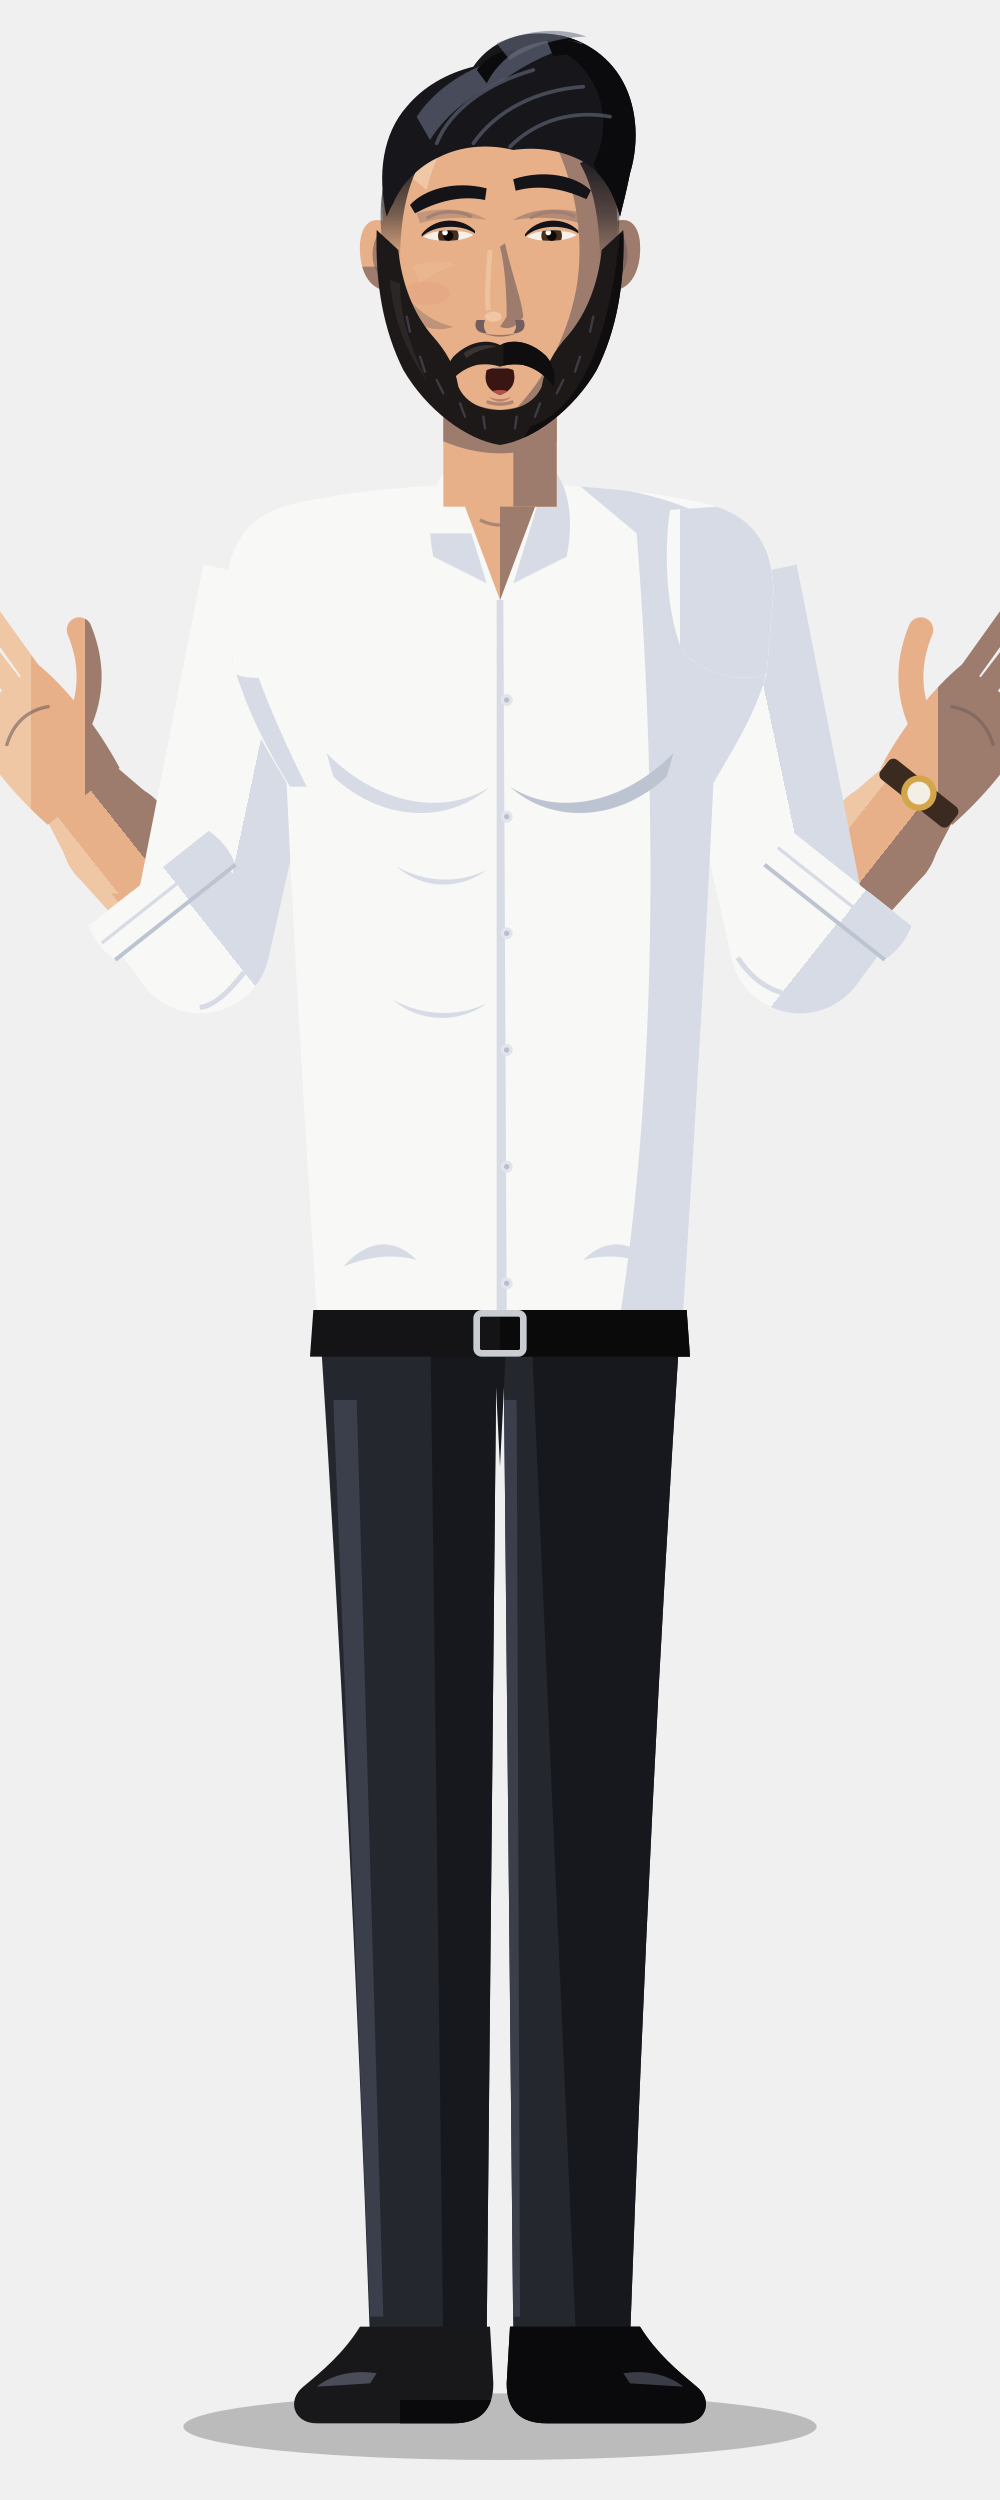
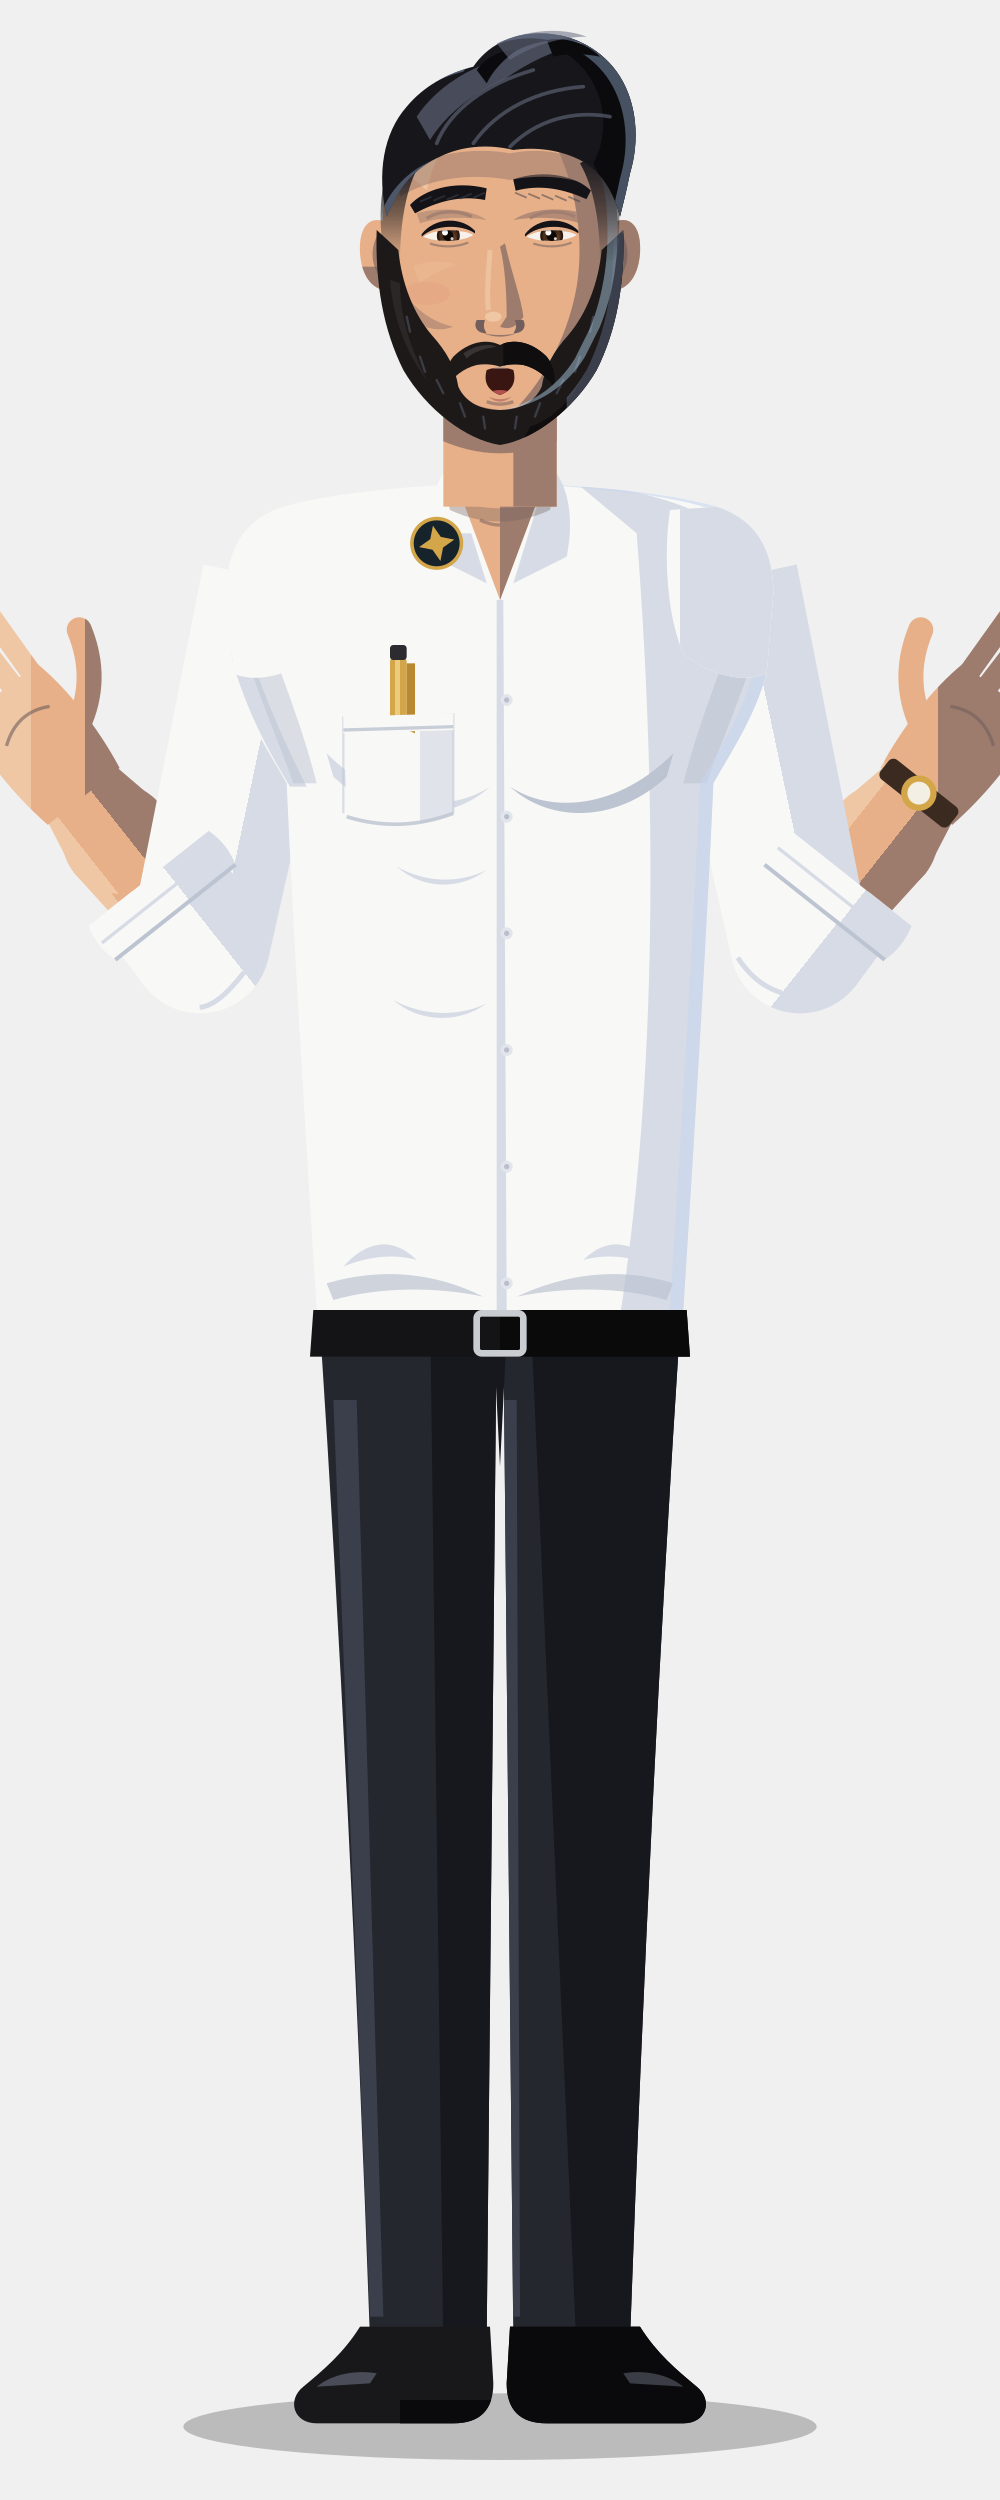
<svg xmlns="http://www.w3.org/2000/svg" viewBox="0 0 600 1500" width="600" height="1500">
  <defs>
    <linearGradient id="fade" x1="0" y1="0" x2="0" y2="1">
      <stop offset="0" stop-color="#16161b" stop-opacity="1" />
      <stop offset="0.55" stop-color="#16161b" stop-opacity="0.55" />
      <stop offset="1" stop-color="#16161b" stop-opacity="0" />
    </linearGradient>
    <clipPath id="c1">
      <path d="M192,796 L298,796 L292,1404 L222,1404 C214,1180 204,980 192,796 Z" />
    </clipPath>
    <clipPath id="c2">
      <path d="M216,1396 L294,1396 L296,1430 C296,1446 288,1454 272,1454 L190,1454 C176,1454 172,1440 182,1432 C194,1422 206,1412 216,1396 Z" />
    </clipPath>
    <clipPath id="c3">
      <path d="M 408,796 L 302,796 L 308,1404 L 378,1404 C 386,1180 396,980 408,796 Z" />
    </clipPath>
    <clipPath id="c4">
      <path d="M 384,1396 L 306,1396 L 304,1430 C 304,1446 312,1454 328,1454 L 410,1454 C 424,1454 428,1440 418,1432 C 406,1422 394,1412 384,1396 Z" />
    </clipPath>
    <linearGradient id="g5" gradientUnits="userSpaceOnUse" x1="54.6" y1="535.0" x2="104.8" y2="495.2">
      <stop offset="0" stop-color="#efc7a4" />
      <stop offset="0.14" stop-color="#efc7a4" />
      <stop offset="0.14" stop-color="#e7b089" />
      <stop offset="0.6" stop-color="#e7b089" />
      <stop offset="0.6" stop-color="#9d7c6e" />
      <stop offset="1" stop-color="#9d7c6e" />
    </linearGradient>
    <linearGradient id="g6" gradientUnits="userSpaceOnUse" x1="31.2" y1="498.2" x2="74.4" y2="464.0">
      <stop offset="0" stop-color="#efc7a4" />
      <stop offset="0.14" stop-color="#efc7a4" />
      <stop offset="0.14" stop-color="#e7b089" />
      <stop offset="0.6" stop-color="#e7b089" />
      <stop offset="0.6" stop-color="#9d7c6e" />
      <stop offset="1" stop-color="#9d7c6e" />
    </linearGradient>
    <linearGradient id="g7" gradientUnits="userSpaceOnUse" x1="100.4" y1="448.0" x2="185.6" y2="466.0">
      <stop offset="0" stop-color="#f8f8f6" />
      <stop offset="0.62" stop-color="#f8f8f6" />
      <stop offset="0.62" stop-color="#d6dbe5" />
      <stop offset="1" stop-color="#d6dbe5" />
    </linearGradient>
    <linearGradient id="g8" gradientUnits="userSpaceOnUse" x1="76.1" y1="577.4" x2="141.1" y2="525.8">
      <stop offset="0" stop-color="#f8f8f6" />
      <stop offset="0.62" stop-color="#f8f8f6" />
      <stop offset="0.62" stop-color="#d6dbe5" />
      <stop offset="1" stop-color="#d6dbe5" />
    </linearGradient>
    <linearGradient id="g9" gradientUnits="userSpaceOnUse" x1="61.1" y1="565.8" x2="133.3" y2="508.6">
      <stop offset="0" stop-color="#f8f8f6" />
      <stop offset="0.62" stop-color="#f8f8f6" />
      <stop offset="0.62" stop-color="#d6dbe5" />
      <stop offset="1" stop-color="#d6dbe5" />
    </linearGradient>
    <linearGradient id="g10" gradientUnits="userSpaceOnUse" x1="22.0" y1="17.4" x2="-22.0" y2="-17.4">
      <stop offset="0" stop-color="#efc7a4" />
      <stop offset="0.14" stop-color="#efc7a4" />
      <stop offset="0.14" stop-color="#e7b089" />
      <stop offset="0.6" stop-color="#e7b089" />
      <stop offset="0.6" stop-color="#9d7c6e" />
      <stop offset="1" stop-color="#9d7c6e" />
    </linearGradient>
    <linearGradient id="g11" gradientUnits="userSpaceOnUse" x1="495.2" y1="495.2" x2="545.4" y2="535.0">
      <stop offset="0" stop-color="#efc7a4" />
      <stop offset="0.14" stop-color="#efc7a4" />
      <stop offset="0.14" stop-color="#e7b089" />
      <stop offset="0.6" stop-color="#e7b089" />
      <stop offset="0.6" stop-color="#9d7c6e" />
      <stop offset="1" stop-color="#9d7c6e" />
    </linearGradient>
    <linearGradient id="g12" gradientUnits="userSpaceOnUse" x1="525.6" y1="464.0" x2="568.8" y2="498.2">
      <stop offset="0" stop-color="#efc7a4" />
      <stop offset="0.14" stop-color="#efc7a4" />
      <stop offset="0.14" stop-color="#e7b089" />
      <stop offset="0.6" stop-color="#e7b089" />
      <stop offset="0.6" stop-color="#9d7c6e" />
      <stop offset="1" stop-color="#9d7c6e" />
    </linearGradient>
    <linearGradient id="g13" gradientUnits="userSpaceOnUse" x1="414.4" y1="466.0" x2="499.6" y2="448.0">
      <stop offset="0" stop-color="#f8f8f6" />
      <stop offset="0.62" stop-color="#f8f8f6" />
      <stop offset="0.62" stop-color="#d6dbe5" />
      <stop offset="1" stop-color="#d6dbe5" />
    </linearGradient>
    <linearGradient id="g14" gradientUnits="userSpaceOnUse" x1="458.9" y1="525.8" x2="523.9" y2="577.4">
      <stop offset="0" stop-color="#f8f8f6" />
      <stop offset="0.62" stop-color="#f8f8f6" />
      <stop offset="0.62" stop-color="#d6dbe5" />
      <stop offset="1" stop-color="#d6dbe5" />
    </linearGradient>
    <linearGradient id="g15" gradientUnits="userSpaceOnUse" x1="466.7" y1="508.6" x2="538.9" y2="565.8">
      <stop offset="0" stop-color="#f8f8f6" />
      <stop offset="0.62" stop-color="#f8f8f6" />
      <stop offset="0.62" stop-color="#d6dbe5" />
      <stop offset="1" stop-color="#d6dbe5" />
    </linearGradient>
    <linearGradient id="g16" gradientUnits="userSpaceOnUse" x1="-22.0" y1="-17.4" x2="22.0" y2="17.4">
      <stop offset="0" stop-color="#efc7a4" />
      <stop offset="0.14" stop-color="#efc7a4" />
      <stop offset="0.14" stop-color="#e7b089" />
      <stop offset="0.6" stop-color="#e7b089" />
      <stop offset="0.6" stop-color="#9d7c6e" />
      <stop offset="1" stop-color="#9d7c6e" />
    </linearGradient>
    <clipPath id="c17">
      <path d="M300,290 C268,290 204,294 170,304 C146,312 136,330 136,356 L140,404 C148,432 162,452 172,470 C176,560 182,660 190,786 L410,786 C418,660 424,560 428,470 C438,452 452,432 460,404 L464,356 C464,330 454,312 430,304 C396,294 332,290 300,290 Z" />
    </clipPath>
    <clipPath id="c18">
      <path d="M276,296 L324,296 L300,360 Z" />
    </clipPath>
    <clipPath id="c19">
      <path d="M266,284 C258,296 256,314 260,334 L292,350 L276,298 Z" />
    </clipPath>
    <clipPath id="c20">
      <path d="M 334,284 C 342,296 344,314 340,334 L 308,350 L 324,298 Z" />
    </clipPath>
    <clipPath id="c21">
+       <path d="M300,290 C268,290 204,294 170,304 C146,312 136,330 136,356 L140,404 C148,432 162,452 172,470 C176,560 182,660 190,786 L410,786 C418,660 424,560 428,470 C438,452 452,432 460,404 L464,356 C464,330 454,312 430,304 C396,294 332,290 300,290 Z" />
+     </clipPath>
+     <clipPath id="c22">
      <path d="M188,786 L412,786 L414,814 L186,814 Z" />
    </clipPath>
-     <clipPath id="c22">
+     <clipPath id="c23">
      <path d="M170,304 C146,312 136,330 136,356 L140,404 C152,410 174,406 190,392 C200,370 202,332 198,306 Z" />
    </clipPath>
-     <clipPath id="c23">
+     <clipPath id="c24">
      <path d="M 430,304 C 454,312 464,330 464,356 L 460,404 C 448,410 426,406 410,392 C 400,370 398,332 402,306 Z" />
    </clipPath>
-     <clipPath id="c24">
+     <clipPath id="c25">
      <path d="M233,134 C222,128 215,136 216,152 C217,166 224,176 236,174 Z" />
    </clipPath>
-     <clipPath id="c25">
+     <clipPath id="c26">
      <path d="M 367,134 C 378,128 385,136 384,152 C 383,166 376,176 364,174 Z" />
    </clipPath>
-     <clipPath id="c26">
+     <clipPath id="c27">
      <path d="M266,220 L266,304 L334,304 L334,220 Z" />
    </clipPath>
-     <clipPath id="c27">
+     <clipPath id="c28">
      <path d="M300,64 C341,64 369,88 370,126 C372,152 368,176 360,196 L351,214 C340,232 322,244 300,246 C278,244 260,232 249,214 L240,196 C232,176 228,152 230,126 C231,88 259,64 300,64 Z" />
    </clipPath>
-     <clipPath id="c28">
+     <clipPath id="c29">
      <path d="M254,142 C261,137 277,137 284,141 C277,145.5 261,145.5 254,142 Z" />
    </clipPath>
-     <clipPath id="c29">
+     <clipPath id="c30">
      <path d="M316,142 C323,137 339,137 346,141 C339,145.5 323,145.5 316,142 Z" />
    </clipPath>
-     <clipPath id="c30">
+     <clipPath id="c31">
      <path d="M226,138 C225,170 230,198 242,222 C256,246 280,264 300,267 C320,264 344,246 358,222 C370,198 375,170 374,138 L361,150 C359,170 352,188 341,201 C332,211 327,220 325,232 C321,241 312,246 300,246 C288,246 279,241 275,232 C273,220 268,211 259,201 C248,188 241,170 239,150 Z" />
    </clipPath>
-     <clipPath id="c31">
+     <clipPath id="c32">
      <path d="M272,214 C281,205 292,203 300,207 C308,203 319,205 328,214 C332,219 334,226 332,232 C328,226 322,221 314,219 C308,218 303,219 300,220 C297,219 292,218 286,219 C278,221 272,226 268,232 C266,226 268,219 272,214 Z" />
    </clipPath>
-     <clipPath id="c32">
+     <clipPath id="c33">
      <path d="M292,222 Q300,219 308,222 Q311,233 300,237 Q289,233 292,222 Z" />
    </clipPath>
-     <clipPath id="c33">
+     <clipPath id="c34">
+       <path d="M300,64 C341,64 369,88 370,126 C372,152 368,176 360,196 L351,214 C340,232 322,244 300,246 C278,244 260,232 249,214 L240,196 C232,176 228,152 230,126 C231,88 259,64 300,64 Z" />
+     </clipPath>
+     <clipPath id="c35">
+       <path d="M226,138 C225,170 230,198 242,222 C256,246 280,264 300,267 C320,264 344,246 358,222 C370,198 375,170 374,138 L361,150 C359,170 352,188 341,201 C332,211 327,220 325,232 C321,241 312,246 300,246 C288,246 279,241 275,232 C273,220 268,211 259,201 C248,188 241,170 239,150 Z" />
+     </clipPath>
+     <clipPath id="c36">
+       <rect x="340" y="0" width="600" height="1500" />
+     </clipPath>
+     <clipPath id="c37">
+       <path d="M232,130 C226,104 230,80 244,64 C254,52 268,44 284,40 C292,28 306,20 324,20 C344,20 362,30 372,46 C382,62 384,84 378,104 C376,114 374,122 372,130 C368,114 360,102 348,96 C336,90 322,88 308,90 C292,86 276,88 264,94 C250,100 240,112 236,122 C234,125 233,128 232,130 Z" />
+     </clipPath>
+     <clipPath id="c38">
      <path d="M232,130 C226,104 230,80 244,64 C254,52 268,44 284,40 C292,28 306,20 324,20 C344,20 362,30 372,46 C382,62 384,84 378,104 C376,114 374,122 372,130 C368,114 360,102 348,96 C336,90 322,88 308,90 C292,86 276,88 264,94 C250,100 240,112 236,122 C234,125 233,128 232,130 Z" />
    </clipPath>
  </defs>
  <ellipse cx="300" cy="1456" rx="190" ry="20" fill="#000" opacity="0.22" />
  <path d="M192,796 L298,796 L292,1404 L222,1404 C214,1180 204,980 192,796 Z" fill="#24272e" />
  <g clip-path="url(#c1)">
    <path d="M258,780 L304,780 L300,1412 L266,1412 Z" fill="#16181d" />
    <path d="M200,840 L214,840 L230,1390 L222,1390 Z" fill="#3a3f4b" />
  </g>
  <path d="M216,1396 L294,1396 L296,1430 C296,1446 288,1454 272,1454 L190,1454 C176,1454 172,1440 182,1432 C194,1422 206,1412 216,1396 Z" fill="#18181b" />
  <g clip-path="url(#c2)">
    <path d="M240,1440 L300,1440 L300,1460 L240,1460 Z" fill="#0a0a0c" />
    <path d="M190,1432 C200,1424 214,1422 226,1424 L222,1430 Z" fill="#4a4d58" />
  </g>
  <path d="M 408,796 L 302,796 L 308,1404 L 378,1404 C 386,1180 396,980 408,796 Z" fill="#24272e" />
  <g clip-path="url(#c3)">
    <path d="M318,780 L420,780 L420,1412 L346,1412 Z" fill="#16181d" />
    <path d="M 310,840 L 302,840 L 306,1390 L 312,1390 Z" fill="#3a3f4b" />
  </g>
  <path d="M 384,1396 L 306,1396 L 304,1430 C 304,1446 312,1454 328,1454 L 410,1454 C 424,1454 428,1440 418,1432 C 406,1422 394,1412 384,1396 Z" fill="#18181b" />
  <g clip-path="url(#c4)">
    <path d="M300,1380 L440,1380 L440,1460 L300,1460 Z" fill="#0a0a0c" />
    <path d="M 410,1432 C 400,1424 386,1422 374,1424 L 378,1430 Z" fill="#3a3d46" />
  </g>
  <path d="M296,800 L300,880 L304,800 Z" fill="#16181d" />
  <path d="M64.8,546.2 L44.4,523.7 L96.2,482.7 L113.4,507.8 Z" fill="url(#g5)" />
  <circle cx="70.3" cy="503.2" r="33.0" fill="url(#g6)" />
  <path d="M44.4,523.7 L18.1,472.7 L52.6,445.4 L96.2,482.7 Z" fill="url(#g6)" />
  <path d="M122.0,338.7 L78.9,557.3 L161.1,574.7 L210.0,357.3 Z" fill="url(#g7)" />
  <circle cx="120.0" cy="566.0" r="42.0" fill="url(#g8)" />
  <path d="M87.1,592.1 L65.1,562.6 L129.3,511.8 L152.9,539.9 Z" fill="url(#g8)" />
  <path d="M141.3,518.8 Q136.4,506.2 125.2,498.5 L53.1,555.6 Q58.0,568.2 69.2,575.9 Z" fill="url(#g9)" />
  <path d="M141.3,518.8 L69.2,575.9" stroke="#bcc3d1" stroke-width="2.4" />
  <path d="M133.3,508.6 L61.1,565.8" stroke="#d6dbe5" stroke-width="2" />
  <path d="M119.8,604.4 q11.0,-0.7 26.7,-21.1" fill="none" stroke="#d6dbe5" stroke-width="3" />
  <g transform="translate(44.0,470.0) rotate(141.6)">
    <g transform="scale(1.25,1.25)">
      <path d="M-22,-8 C-26,14 -26,38 -22,56 L22,56 C26,38 26,14 22,-8 Z" fill="url(#g10)" />
      <path d="M-17,52 L-19.0,92" stroke="url(#g10)" stroke-width="10" stroke-linecap="round" />
      <path d="M-6,52 L-6.7,100" stroke="url(#g10)" stroke-width="10.5" stroke-linecap="round" />
      <path d="M6,52 L6.7,98" stroke="url(#g10)" stroke-width="10.5" stroke-linecap="round" />
      <path d="M17,52 L19.0,90" stroke="url(#g10)" stroke-width="9.5" stroke-linecap="round" />
      <path d="M-22,22 C-36,30 -44,42 -48,56" stroke="url(#g10)" stroke-width="12" stroke-linecap="round" fill="none" />
      <path d="M-14,36 Q0,44 14,34" fill="none" stroke="#725e5c" stroke-width="1.6" opacity="0.6" />
    </g>
  </g>
  <path d="M486.6,507.8 L503.8,482.7 L555.6,523.7 L535.2,546.2 Z" fill="url(#g11)" />
  <circle cx="529.7" cy="503.2" r="33.0" fill="url(#g12)" />
  <path d="M503.8,482.7 L547.4,445.4 L581.9,472.7 L555.6,523.7 Z" fill="url(#g12)" />
  <path d="M390.0,357.3 L438.9,574.7 L521.1,557.3 L478.0,338.7 Z" fill="url(#g13)" />
  <circle cx="480.0" cy="566.0" r="42.0" fill="url(#g14)" />
  <path d="M447.1,539.9 L470.7,511.8 L534.9,562.6 L512.9,592.1 Z" fill="url(#g14)" />
  <path d="M530.8,575.9 Q542.0,568.2 546.9,555.6 L474.8,498.5 Q463.6,506.2 458.7,518.8 Z" fill="url(#g15)" />
  <path d="M530.8,575.9 L458.7,518.8" stroke="#bcc3d1" stroke-width="2.4" />
  <path d="M538.9,565.8 L466.7,508.6" stroke="#d6dbe5" stroke-width="2" />
  <path d="M442.6,574.6 q11.0,16.7 26.7,21.1" fill="none" stroke="#d6dbe5" stroke-width="3" />
  <g transform="translate(556.0,470.0) rotate(-141.6)">
    <g transform="scale(-1.25,1.25)">
      <path d="M-22,-8 C-26,14 -26,38 -22,56 L22,56 C26,38 26,14 22,-8 Z" fill="url(#g16)" />
      <path d="M-17,52 L-19.0,92" stroke="url(#g16)" stroke-width="10" stroke-linecap="round" />
      <path d="M-6,52 L-6.7,100" stroke="url(#g16)" stroke-width="10.5" stroke-linecap="round" />
      <path d="M6,52 L6.7,98" stroke="url(#g16)" stroke-width="10.5" stroke-linecap="round" />
      <path d="M17,52 L19.0,90" stroke="url(#g16)" stroke-width="9.5" stroke-linecap="round" />
      <path d="M-22,22 C-36,30 -44,42 -48,56" stroke="url(#g16)" stroke-width="12" stroke-linecap="round" fill="none" />
      <path d="M-14,36 Q0,44 14,34" fill="none" stroke="#725e5c" stroke-width="1.6" opacity="0.6" />
      <rect x="-21" y="-12" width="42" height="12" rx="3" fill="#3a2a20" />
      <circle cx="0" cy="-6" r="8.5" fill="#d4a64a" />
      <circle cx="0" cy="-6" r="5.5" fill="#f4efe4" />
    </g>
  </g>
  <path d="M300,290 C268,290 204,294 170,304 C146,312 136,330 136,356 L140,404 C148,432 162,452 172,470 C176,560 182,660 190,786 L410,786 C418,660 424,560 428,470 C438,452 452,432 460,404 L464,356 C464,330 454,312 430,304 C396,294 332,290 300,290 Z" fill="#f8f8f6" />
  <g clip-path="url(#c17)">
    <path d="M346,290 C406,296 466,316 464,374 C460,422 444,450 430,474 L414,790 L372,790 C392,660 396,500 382,320 Z" fill="#d6dbe5" />
    <path d="M138,392 C148,428 162,452 174,472 L184,472 C172,448 160,422 150,392 Z" fill="#d6dbe5" />
  </g>
  <path d="M196,452 C230,486 270,488 294,472 C270,494 230,494 200,466 Z" fill="#d6dbe5" />
  <path d="M404,452 C370,486 330,488 306,472 C330,494 370,494 400,466 Z" fill="#bcc3d1" />
  <path d="M236,600 C254,610 276,610 292,602 C276,614 252,614 236,600 Z" fill="#d6dbe5" />
  <path d="M206,760 C220,744 236,742 250,756 C236,752 220,754 206,760 Z" fill="#d6dbe5" />
  <path d="M350,756 C364,742 380,744 394,760 C380,754 364,752 350,756 Z" fill="#d6dbe5" />
  <path d="M238,520 C256,530 276,530 292,522 C276,534 254,534 238,520 Z" fill="#d6dbe5" />
  <path d="M276,296 L324,296 L300,360 Z" fill="#e7b089" />
  <g clip-path="url(#c18)">
    <path d="M300,290 L330,290 L300,364 Z" fill="#9d7c6e" />
  </g>
  <path d="M288,312 Q300,318 312,312" fill="none" stroke="#9d7c6e" stroke-width="2" opacity="0.8" />
  <path d="M266,284 C258,296 256,314 260,334 L292,350 L276,298 Z" fill="#f8f8f6" />
  <g clip-path="url(#c19)">
    <path d="M256,320 L292,320 L292,352 L256,352 Z" fill="#d6dbe5" />
  </g>
  <path d="M 334,284 C 342,296 344,314 340,334 L 308,350 L 324,298 Z" fill="#f8f8f6" />
  <g clip-path="url(#c20)">
    <path d="M 334,284 C 342,296 344,314 340,334 L 308,350 L 324,298 Z" fill="#d6dbe5" />
  </g>
  <path d="M268,286 Q300,280 332,286 L326,292 Q300,288 274,292 Z" fill="#d6dbe5" />
  <path d="M298,360 L302,360 L304,786 L298,786 Z" fill="#d6dbe5" />
  <circle cx="304" cy="420" r="3.6" fill="#e2e5eb" />
  <circle cx="304" cy="420" r="1.6" fill="#b9bfcb" />
  <circle cx="304" cy="490" r="3.6" fill="#e2e5eb" />
  <circle cx="304" cy="490" r="1.6" fill="#b9bfcb" />
  <circle cx="304" cy="560" r="3.6" fill="#e2e5eb" />
  <circle cx="304" cy="560" r="1.6" fill="#b9bfcb" />
  <circle cx="304" cy="630" r="3.6" fill="#e2e5eb" />
  <circle cx="304" cy="630" r="1.6" fill="#b9bfcb" />
  <circle cx="304" cy="700" r="3.6" fill="#e2e5eb" />
  <circle cx="304" cy="700" r="1.6" fill="#b9bfcb" />
  <circle cx="304" cy="770" r="3.6" fill="#e2e5eb" />
  <circle cx="304" cy="770" r="1.6" fill="#b9bfcb" />
+   <path d="M150,400 C160,430 170,452 176,470 L190,470 C184,446 176,424 168,402 Z" fill="#bcc3d1" opacity="0.5" />
+   <path d="M 450,400 C 440,430 430,452 424,470 L 410,470 C 416,446 424,424 432,402 Z" fill="#bcc3d1" opacity="0.6" />
+   <path d="M196,770 C230,760 262,764 290,778 C262,772 228,772 200,780 Z" fill="#bcc3d1" opacity="0.7" />
+   <path d="M310,778 C340,764 372,760 404,770 L400,780 C372,772 340,772 310,778 Z" fill="#bcc3d1" opacity="0.7" />
+   <path d="M268,298 Q300,312 332,298 L330,306 Q300,320 270,306 Z" fill="#725e5c" opacity="0.35" />
+   <g clip-path="url(#c21)">
+     <path d="M-10,-10 L610,-10 L610,1510 L-10,1510 Z M 292,290 C 260,290 196,294 162,304 C 138,312 128,330 128,356 L 132,404 C 140,432 154,452 164,470 C 168,560 174,660 182,786 L 402,786 C 410,660 416,560 420,470 C 430,452 444,432 452,404 L 456,356 C 456,330 446,312 422,304 C 388,294 324,290 292,290 Z" fill-rule="evenodd" fill="#c6d6ee" opacity="0.6" />
+   </g>
  <path d="M188,786 L412,786 L414,814 L186,814 Z" fill="#141416" />
-   <g clip-path="url(#c21)">
+   <g clip-path="url(#c22)">
    <path d="M300,780 L420,780 L420,820 L300,820 Z" fill="#0a0a0b" />
  </g>
  <rect x="286" y="788" width="28" height="24" rx="3" fill="none" stroke="#c9ccd1" stroke-width="4" />
  <path d="M170,304 C146,312 136,330 136,356 L140,404 C152,410 174,406 190,392 C200,370 202,332 198,306 Z" fill="#f8f8f6" />
  <path d="M 430,304 C 454,312 464,330 464,356 L 460,404 C 448,410 426,406 410,392 C 400,370 398,332 402,306 Z" fill="#f8f8f6" />
-   <g clip-path="url(#c23)">
+   <g clip-path="url(#c24)">
    <path d="M408,290 L470,290 L470,420 L408,420 Z" fill="#d6dbe5" />
  </g>
+   <path d="M206,430 L272,428 L272,488 Q240,498 208,490 Z" fill="#f8f8f6" />
+   <path d="M252,429 L272,428 L272,488 Q262,492 252,494 Z" fill="#d6dbe5" opacity="0.7" />
+   <path d="M208,490 Q240,500 272,488" fill="none" stroke="#bcc3d1" stroke-width="2.2" opacity="0.8" />
+   <path d="M206,430 L206,488 M272,428 L272,488" stroke="#bcc3d1" stroke-width="1.4" opacity="0.5" />
+   <rect x="234" y="394" width="10" height="44" rx="3" fill="#d4a64a" />
+   <rect x="237" y="394" width="3" height="44" fill="#f2d48a" opacity="0.8" />
+   <rect x="234" y="387" width="10" height="9" rx="2" fill="#2b2b30" />
+   <path d="M244,398 L249,398 L249,440 L244,438 Z" fill="#b8892f" />
+   <path d="M206,430 L272,428 L272,438 L206,440 Z" fill="#f8f8f6" />
+   <path d="M206,438 L272,436" stroke="#bcc3d1" stroke-width="2" opacity="0.8" />
+   <g transform="translate(262,326) rotate(-12) scale(1.35)">
+     <circle r="11" fill="#16232b" />
+     <path d="M0,-8 L2.4,-2.4 L8,0 L2.4,2.4 L0,8 L-2.4,2.4 L-8,0 L-2.4,-2.4 Z" fill="#d4a64a" />
+     <circle r="11" fill="none" stroke="#d4a64a" stroke-width="1.6" />
+   </g>
  <path d="M233,134 C222,128 215,136 216,152 C217,166 224,176 236,174 Z" fill="#e7b089" />
-   <g clip-path="url(#c24)">
+   <g clip-path="url(#c25)">
    <path d="M200,160 L240,160 L240,190 L200,190 Z" fill="#9d7c6e" />
  </g>
  <path d="M 367,134 C 378,128 385,136 384,152 C 383,166 376,176 364,174 Z" fill="#e7b089" />
-   <g clip-path="url(#c25)">
+   <g clip-path="url(#c26)">
    <path d="M360,120 L400,120 L400,190 L360,190 Z" fill="#9d7c6e" />
  </g>
  <path d="M226,142 C222,150 223,160 228,166 L230,164 C227,158 226,150 229,144 Z" fill="#725e5c" opacity="0.6" />
  <path d="M 374,142 C 378,150 377,160 372,166 L 370,164 C 373,158 374,150 371,144 Z" fill="#725e5c" opacity="0.7" />
  <path d="M266,220 L266,304 L334,304 L334,220 Z" fill="#e7b089" />
-   <g clip-path="url(#c26)">
+   <g clip-path="url(#c27)">
    <path d="M308,210 L340,210 L340,310 L308,310 Z" fill="#9d7c6e" />
    <path d="M260,210 L340,210 L340,262 Q300,282 260,262 Z" fill="#9d7c6e" />
  </g>
  <path d="M300,64 C341,64 369,88 370,126 C372,152 368,176 360,196 L351,214 C340,232 322,244 300,246 C278,244 260,232 249,214 L240,196 C232,176 228,152 230,126 C231,88 259,64 300,64 Z" fill="#e7b089" />
-   <g clip-path="url(#c27)">
+   <g clip-path="url(#c28)">
    <path d="M318,60 C352,70 376,96 376,130 C378,170 368,204 350,228 C336,244 318,252 300,254 C322,236 340,206 346,172 C352,134 342,94 318,60 Z" fill="#9d7c6e" />
    <path d="M244,104 C250,86 264,74 282,70 C268,82 260,96 256,114 Z" fill="#efc7a4" />
  </g>
  <path d="M248,160 C256,156 266,156 274,159 C266,161 258,165 252,170 Z" fill="#efc7a4" opacity="0.25" />
  <path d="M244,178 C252,188 262,194 272,196 C262,200 250,196 244,188 Z" fill="#9d7c6e" opacity="0.55" />
  <ellipse cx="256" cy="176" rx="14" ry="7" fill="#e07e70" opacity="0.14" />
  <path d="M246,123 C254,114 272,108 292,113 L291,120 C276,117 262,121 249,128 Z" fill="#141317" />
  <g transform="translate(0,-7) rotate(-4 330 115)">
    <path d="M 354,123 C 346,114 328,108 308,113 L 309,120 C 324,117 338,121 351,128 Z" fill="#141317" />
  </g>
+   <path d="M252,121.0 l7,-3" stroke="#3a3d48" stroke-width="1.1" opacity="0.6" />
+   <path d="M348,121.0 l-7,-3" stroke="#3a3d48" stroke-width="1.1" opacity="0.5" />
+   <path d="M260,120.4 l7,-3" stroke="#3a3d48" stroke-width="1.1" opacity="0.6" />
+   <path d="M340,120.4 l-7,-3" stroke="#3a3d48" stroke-width="1.1" opacity="0.5" />
+   <path d="M268,119.8 l7,-3" stroke="#3a3d48" stroke-width="1.1" opacity="0.6" />
+   <path d="M332,119.8 l-7,-3" stroke="#3a3d48" stroke-width="1.1" opacity="0.5" />
+   <path d="M276,119.2 l7,-3" stroke="#3a3d48" stroke-width="1.1" opacity="0.6" />
+   <path d="M324,119.2 l-7,-3" stroke="#3a3d48" stroke-width="1.1" opacity="0.5" />
+   <path d="M284,118.6 l7,-3" stroke="#3a3d48" stroke-width="1.1" opacity="0.6" />
+   <path d="M316,118.6 l-7,-3" stroke="#3a3d48" stroke-width="1.1" opacity="0.5" />
  <path d="M250,128 C264,124 282,125 292,132 C280,130 264,130 252,134 Z" fill="#9d7c6e" opacity="0.5" />
  <path d="M 350,128 C 336,124 318,125 308,132 C 320,130 336,130 348,134 Z" fill="#9d7c6e" opacity="0.7" />
  <path d="M254,142 C261,137 277,137 284,141 C277,145.5 261,145.5 254,142 Z" fill="#f6f1ea" />
-   <g clip-path="url(#c28)">
+   <g clip-path="url(#c29)">
    <circle cx="269" cy="141.5" r="6.2" fill="#4a2e1c" />
    <circle cx="269" cy="141.5" r="3" fill="#0e0907" />
-     <circle cx="267" cy="139.5" r="1.7" fill="#fff" />
+     <circle cx="269" cy="141.5" r="6.2" fill="none" stroke="#2a180e" stroke-width="1.4" />
+     <circle cx="270.5" cy="143" r="3.4" fill="#6b4329" opacity="0.55" />
+     <circle cx="269" cy="141.5" r="3" fill="#0e0907" />
+     <circle cx="267" cy="139.5" r="1.8" fill="#fff" />
+     <circle cx="271.2" cy="143.2" r="0.9" fill="#fff" opacity="0.8" />
    <rect x="249" y="120" width="40" height="19" fill="#000" opacity="0.14" />
  </g>
  <path d="M253,142 C261,134.5 277,134.5 285,140 L285,138.5 C277,130 261,130 253,140.5 Z" fill="#141317" />
+   <path d="M258,146.1 C265,148.5 274,148.5 281,145.5" fill="none" stroke="#725e5c" stroke-width="1.3" opacity="0.55" />
  <path d="M256,131 C264,126 275,126 283,130" fill="none" stroke="#9d7c6e" stroke-width="2" opacity="0.8" />
  <path d="M316,142 C323,137 339,137 346,141 C339,145.5 323,145.5 316,142 Z" fill="#f6f1ea" />
-   <g clip-path="url(#c29)">
+   <g clip-path="url(#c30)">
    <circle cx="331" cy="141.5" r="6.2" fill="#4a2e1c" />
    <circle cx="331" cy="141.5" r="3" fill="#0e0907" />
-     <circle cx="329" cy="139.5" r="1.7" fill="#fff" />
+     <circle cx="331" cy="141.5" r="6.2" fill="none" stroke="#2a180e" stroke-width="1.4" />
+     <circle cx="332.5" cy="143" r="3.4" fill="#6b4329" opacity="0.55" />
+     <circle cx="331" cy="141.5" r="3" fill="#0e0907" />
+     <circle cx="329" cy="139.5" r="1.8" fill="#fff" />
+     <circle cx="333.2" cy="143.2" r="0.9" fill="#fff" opacity="0.8" />
    <rect x="311" y="120" width="40" height="19" fill="#000" opacity="0.14" />
  </g>
  <path d="M315,142 C323,134.5 339,134.5 347,140 L347,138.5 C339,130 323,130 315,140.5 Z" fill="#141317" />
+   <path d="M320,146.1 C327,148.5 336,148.5 343,145.5" fill="none" stroke="#725e5c" stroke-width="1.3" opacity="0.55" />
  <path d="M318,131 C326,126 337,126 345,130" fill="none" stroke="#9d7c6e" stroke-width="2" opacity="0.8" />
  <path d="M303,146 C307,164 313,180 314,190 C310,197 304,198 300,196 L304,190 C304,176 303,160 300,148 Z" fill="#9d7c6e" />
  <path d="M286,192 C284,196 286,200 292,200 C290,197 290,195 291,192 Z" fill="#725e5c" />
  <path d="M314,192 C316,196 314,200 308,200 C310,197 310,195 309,192 Z" fill="#725e5c" />
  <path d="M290,200 Q300,204 310,200 Q300,202 290,200 Z" fill="#725e5c" opacity="0.7" />
  <ellipse cx="296" cy="190" rx="5" ry="3" fill="#efc7a4" />
  <path d="M294,150 C293,164 292,176 293,186" fill="none" stroke="#efc7a4" stroke-width="3" opacity="0.8" />
  <path d="M226,138 C225,170 230,198 242,222 C256,246 280,264 300,267 C320,264 344,246 358,222 C370,198 375,170 374,138 L361,150 C359,170 352,188 341,201 C332,211 327,220 325,232 C321,241 312,246 300,246 C288,246 279,241 275,232 C273,220 268,211 259,201 C248,188 241,170 239,150 Z" fill="#1d1919" />
-   <g clip-path="url(#c30)">
+   <g clip-path="url(#c31)">
    <path d="M318,256 C342,248 364,218 372,140 L390,140 L390,290 L300,290 Z" fill="#0f0d0e" />
    <path d="M234,168 C236,192 244,212 256,228 C246,208 240,190 240,170 Z" fill="#2c2727" />
  </g>
  <path d="M252,214 l3,9" fill="none" stroke="#474b5a" stroke-width="1.4" stroke-linecap="round" stroke-linejoin="round" opacity="0.7" />
  <path d="M262,228 l4,8" fill="none" stroke="#474b5a" stroke-width="1.4" stroke-linecap="round" stroke-linejoin="round" opacity="0.7" />
  <path d="M276,242 l3,8" fill="none" stroke="#474b5a" stroke-width="1.4" stroke-linecap="round" stroke-linejoin="round" opacity="0.7" />
  <path d="M290,250 l1,7" fill="none" stroke="#474b5a" stroke-width="1.4" stroke-linecap="round" stroke-linejoin="round" opacity="0.7" />
  <path d="M244,190 l2,9" fill="none" stroke="#474b5a" stroke-width="1.4" stroke-linecap="round" stroke-linejoin="round" opacity="0.7" />
  <path d="M310,250 l-1,7" fill="none" stroke="#474b5a" stroke-width="1.4" stroke-linecap="round" stroke-linejoin="round" opacity="0.7" />
  <path d="M324,242 l-3,8" fill="none" stroke="#474b5a" stroke-width="1.4" stroke-linecap="round" stroke-linejoin="round" opacity="0.7" />
  <path d="M338,228 l-4,8" fill="none" stroke="#474b5a" stroke-width="1.4" stroke-linecap="round" stroke-linejoin="round" opacity="0.7" />
  <path d="M348,214 l-3,9" fill="none" stroke="#474b5a" stroke-width="1.4" stroke-linecap="round" stroke-linejoin="round" opacity="0.7" />
  <path d="M356,190 l-2,9" fill="none" stroke="#474b5a" stroke-width="1.4" stroke-linecap="round" stroke-linejoin="round" opacity="0.7" />
  <path d="M272,214 C281,205 292,203 300,207 C308,203 319,205 328,214 C332,219 334,226 332,232 C328,226 322,221 314,219 C308,218 303,219 300,220 C297,219 292,218 286,219 C278,221 272,226 268,232 C266,226 268,219 272,214 Z" fill="#1d1919" />
-   <g clip-path="url(#c31)">
+   <g clip-path="url(#c32)">
    <path d="M302,200 L340,200 L340,236 L302,236 Z" fill="#0f0d0e" />
    <path d="M278,212 C285,207 293,206 298,208 C291,209 284,211 280,215 Z" fill="#3a3333" />
  </g>
  <path d="M292,222 Q300,219 308,222 Q311,233 300,237 Q289,233 292,222 Z" fill="#3a1612" />
-   <g clip-path="url(#c32)">
+   <g clip-path="url(#c33)">
    <rect x="278" y="218" width="44" height="3" fill="#f1ece4" />
    <ellipse cx="300" cy="240" rx="10" ry="6" fill="#b4504e" />
  </g>
  <path d="M293,238 Q300,244 307,238 Q300,241 293,238 Z" fill="#c27f6c" />
  <path d="M292,241 Q300,244 308,241" fill="none" stroke="#9d7c6e" stroke-width="2" opacity="0.8" />
+   <path d="M238,104 C258,92 284,88 306,92 C326,88 346,92 364,104 L366,116 C346,106 326,104 306,108 C284,104 260,106 240,118 Z" fill="#9d7c6e" opacity="0.55" />
+   <g clip-path="url(#c34)">
+     <path d="M-10,-10 L610,-10 L610,1510 L-10,1510 Z M 294,65 C 335,65 363,89 364,127 C 366,153 362,177 354,197 L 345,215 C 334,233 316,245 294,247 C 272,245 254,233 243,215 L 234,197 C 226,177 222,153 224,127 C 225,89 253,65 294,65 Z" fill-rule="evenodd" fill="#bfe6ff" opacity="0.42" />
+   </g>
+   <g clip-path="url(#c35)">
+     <g clip-path="url(#c36)">
+       <path d="M-10,-10 L610,-10 L610,1510 L-10,1510 Z M 220,138 C 219,170 224,198 236,222 C 250,246 274,264 294,267 C 314,264 338,246 352,222 C 364,198 369,170 368,138 L 355,150 C 353,170 346,188 335,201 C 326,211 321,220 319,232 C 315,241 306,246 294,246 C 282,246 273,241 269,232 C 267,220 262,211 253,201 C 242,188 235,170 233,150 Z" fill-rule="evenodd" fill="#7a8aa8" opacity="0.4" />
+     </g>
+   </g>
  <path d="M231,156 C226,130 228,106 238,90 L252,98 C244,112 240,132 240,158 Z" fill="url(#fade)" />
  <path d="M 369,156 C 374,130 372,106 362,90 L 348,98 C 356,112 360,132 360,158 Z" fill="url(#fade)" />
  <path d="M232,130 C226,104 230,80 244,64 C254,52 268,44 284,40 C292,28 306,20 324,20 C344,20 362,30 372,46 C382,62 384,84 378,104 C376,114 374,122 372,130 C368,114 360,102 348,96 C336,90 322,88 308,90 C292,86 276,88 264,94 C250,100 240,112 236,122 C234,125 233,128 232,130 Z" fill="#16161b" />
-   <g clip-path="url(#c33)">
+   <g clip-path="url(#c37)">
    <path d="M336,18 C368,24 388,52 384,84 C382,104 376,118 372,132 L356,98 C368,76 362,44 336,30 Z" fill="#0b0b0e" />
    <path d="M250,70 C262,52 282,40 304,34 C318,24 336,22 350,26 C332,30 316,38 302,48 C284,56 268,68 258,84 Z" fill="#474b5a" />
+   </g>
+   <g clip-path="url(#c38)">
+     <path d="M-10,-10 L610,-10 L610,1510 L-10,1510 Z M 226,133 C 220,107 224,83 238,67 C 248,55 262,47 278,43 C 286,31 300,23 318,23 C 338,23 356,33 366,49 C 376,65 378,87 372,107 C 370,117 368,125 366,133 C 362,117 354,105 342,99 C 330,93 316,91 302,93 C 286,89 270,91 258,97 C 244,103 234,115 230,125 C 228,128 227,131 226,133 Z" fill-rule="evenodd" fill="#8fa6c8" opacity="0.45" />
  </g>
  <path d="M262,86 C270,66 292,50 320,42" fill="none" stroke="#5a5f70" stroke-width="2.2" stroke-linecap="round" stroke-linejoin="round" opacity="0.7" />
  <path d="M284,86 C298,66 322,54 350,52" fill="none" stroke="#5a5f70" stroke-width="2.2" stroke-linecap="round" stroke-linejoin="round" opacity="0.7" />
  <path d="M306,88 C322,72 344,66 366,70" fill="none" stroke="#5a5f70" stroke-width="2.2" stroke-linecap="round" stroke-linejoin="round" opacity="0.7" />
  <path d="M286,42 C292,34 300,30 310,30 C302,36 296,42 292,50 Z" fill="#0b0b0e" />
  <path d="M328,24 C340,22 352,26 360,34 C350,32 340,32 332,34 Z" fill="#0b0b0e" />
  <path d="M298,26 C316,18 336,16 352,22 C336,22 318,28 306,36 Z" fill="#6a7083" opacity="0.55" />
</svg>
